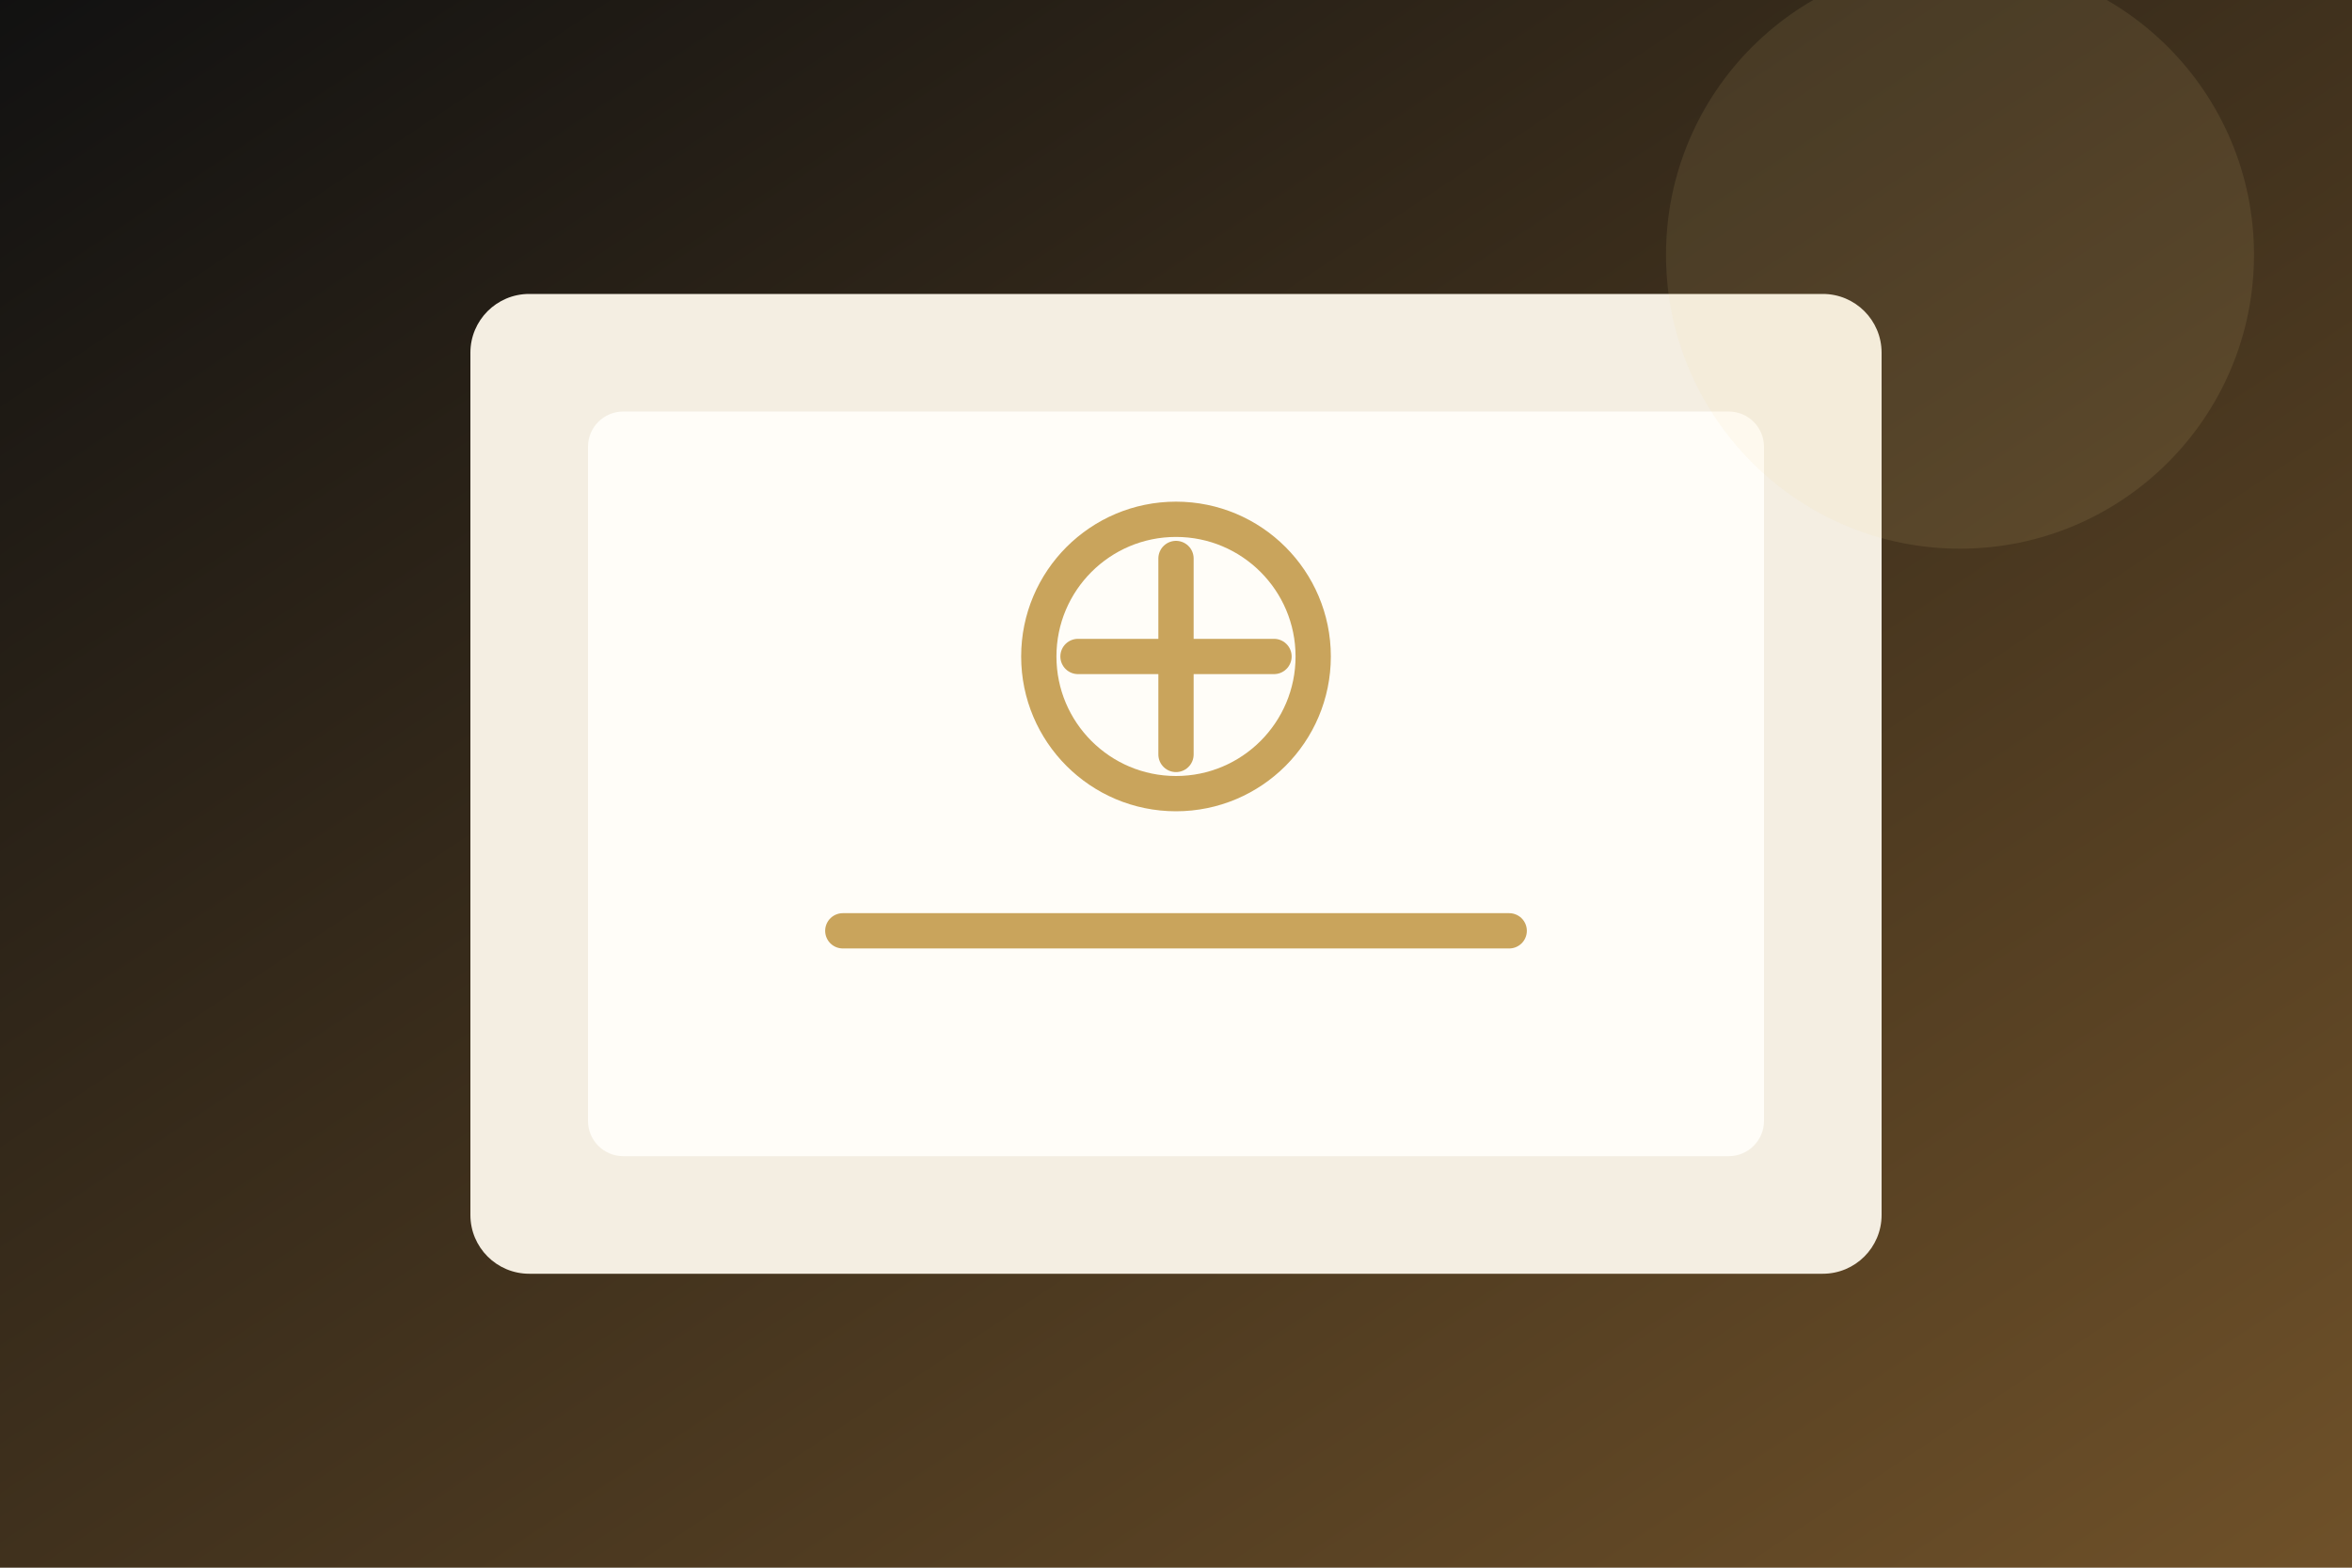
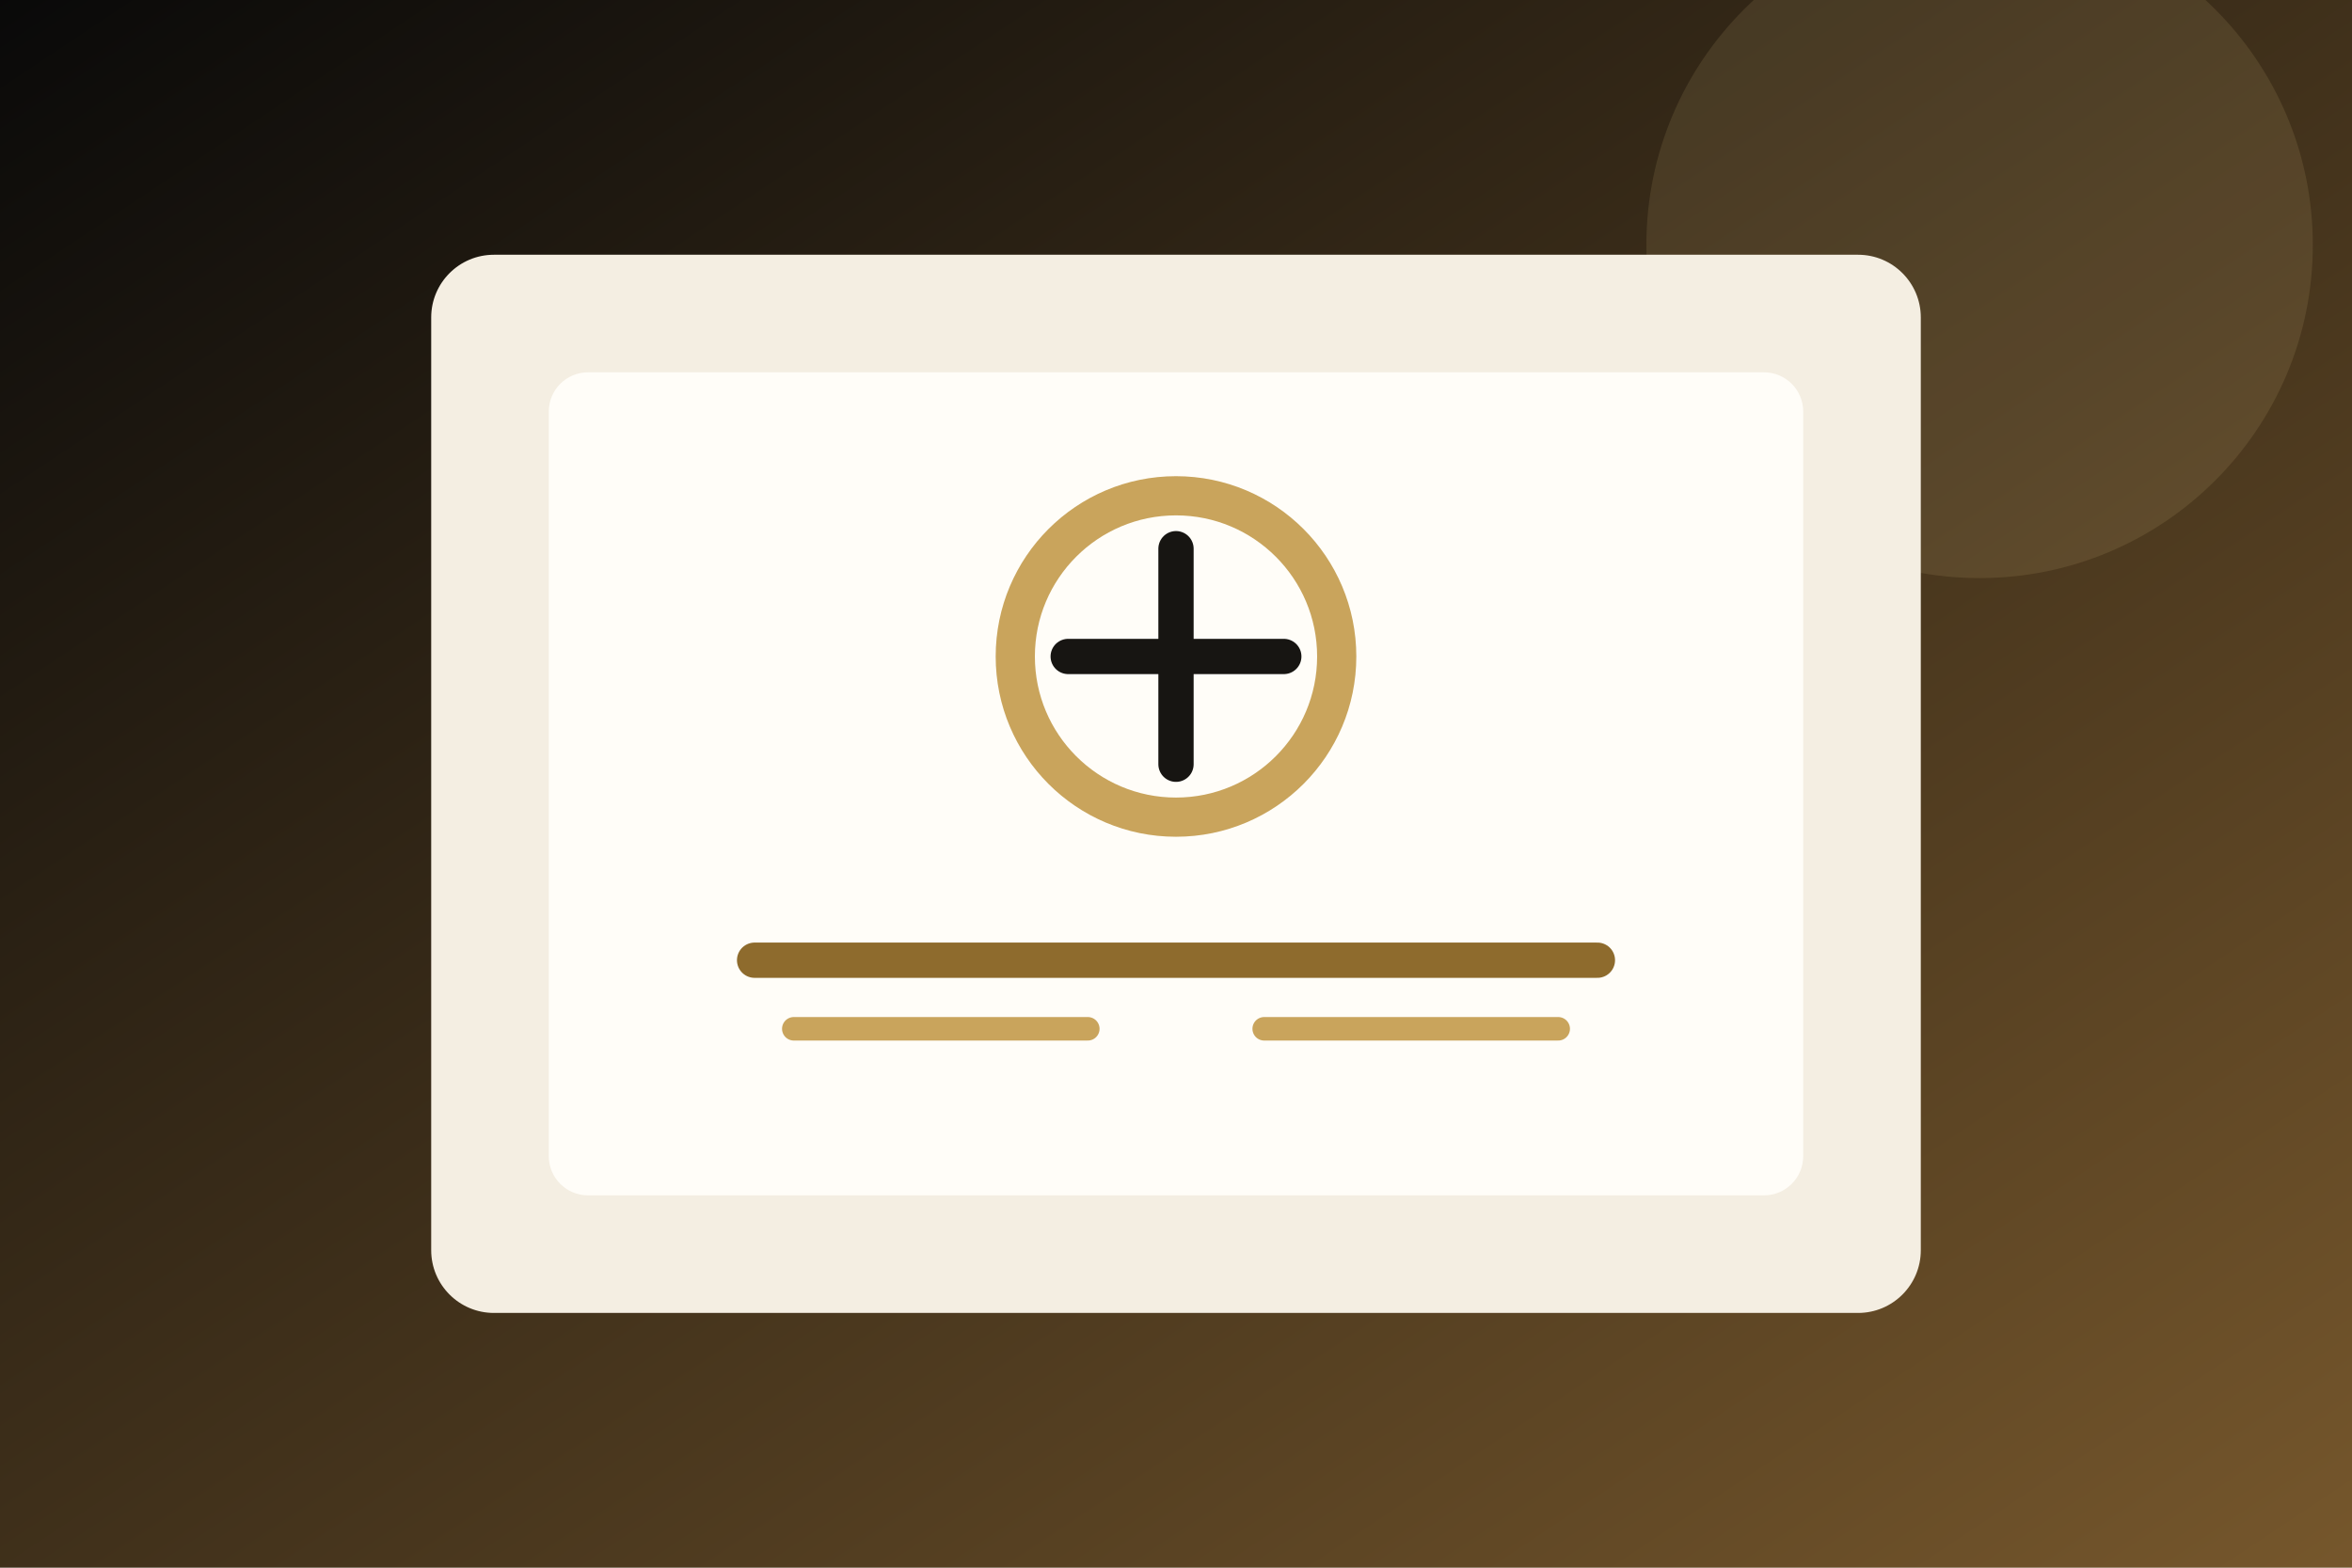
<svg xmlns="http://www.w3.org/2000/svg" viewBox="0 0 1200 800">
  <defs>
-     <linearGradient id="a" x1="0" y1="0" x2="1" y2="1">
-       <stop stop-color="#111" />
-       <stop offset="1" stop-color="#6f5129" />
+     <linearGradient id="bg" x1="0" y1="0" x2="1" y2="1">
+       <stop stop-color="#090909" />
+       <stop offset="1" stop-color="#76572c" />
    </linearGradient>
  </defs>
-   <rect width="1200" height="800" fill="url(#a)" />
-   <rect x="240" y="150" width="720" height="500" rx="30" fill="#f4eee2" />
-   <rect x="300" y="210" width="600" height="380" rx="18" fill="#fffdf8" />
-   <circle cx="600" cy="335" r="70" fill="none" stroke="#c9a45c" stroke-width="18" />
-   <path d="M600 285v100M550 335h100M430 475h340" stroke="#c9a45c" stroke-width="18" stroke-linecap="round" />
-   <circle cx="1000" cy="130" r="150" fill="#f0d58e" opacity=".1" />
+   <rect width="1200" height="800" fill="url(#bg)" />
+   <circle cx="1010" cy="125" r="170" fill="#f0d58e" opacity=".11" />
+   <rect x="220" y="130" width="760" height="540" rx="32" fill="#f4eee2" />
+   <rect x="280" y="190" width="640" height="420" rx="20" fill="#fffdf8" />
+   <circle cx="600" cy="335" r="82" fill="none" stroke="#c9a45c" stroke-width="20" />
+   <path d="M600 280v110M545 335h110" stroke="#171512" stroke-width="18" stroke-linecap="round" />
+   <path d="M385 490h430" stroke="#8e6b2d" stroke-width="18" stroke-linecap="round" />
+   <path d="M405 525h150M645 525h150" stroke="#c9a45c" stroke-width="12" stroke-linecap="round" />
</svg>
